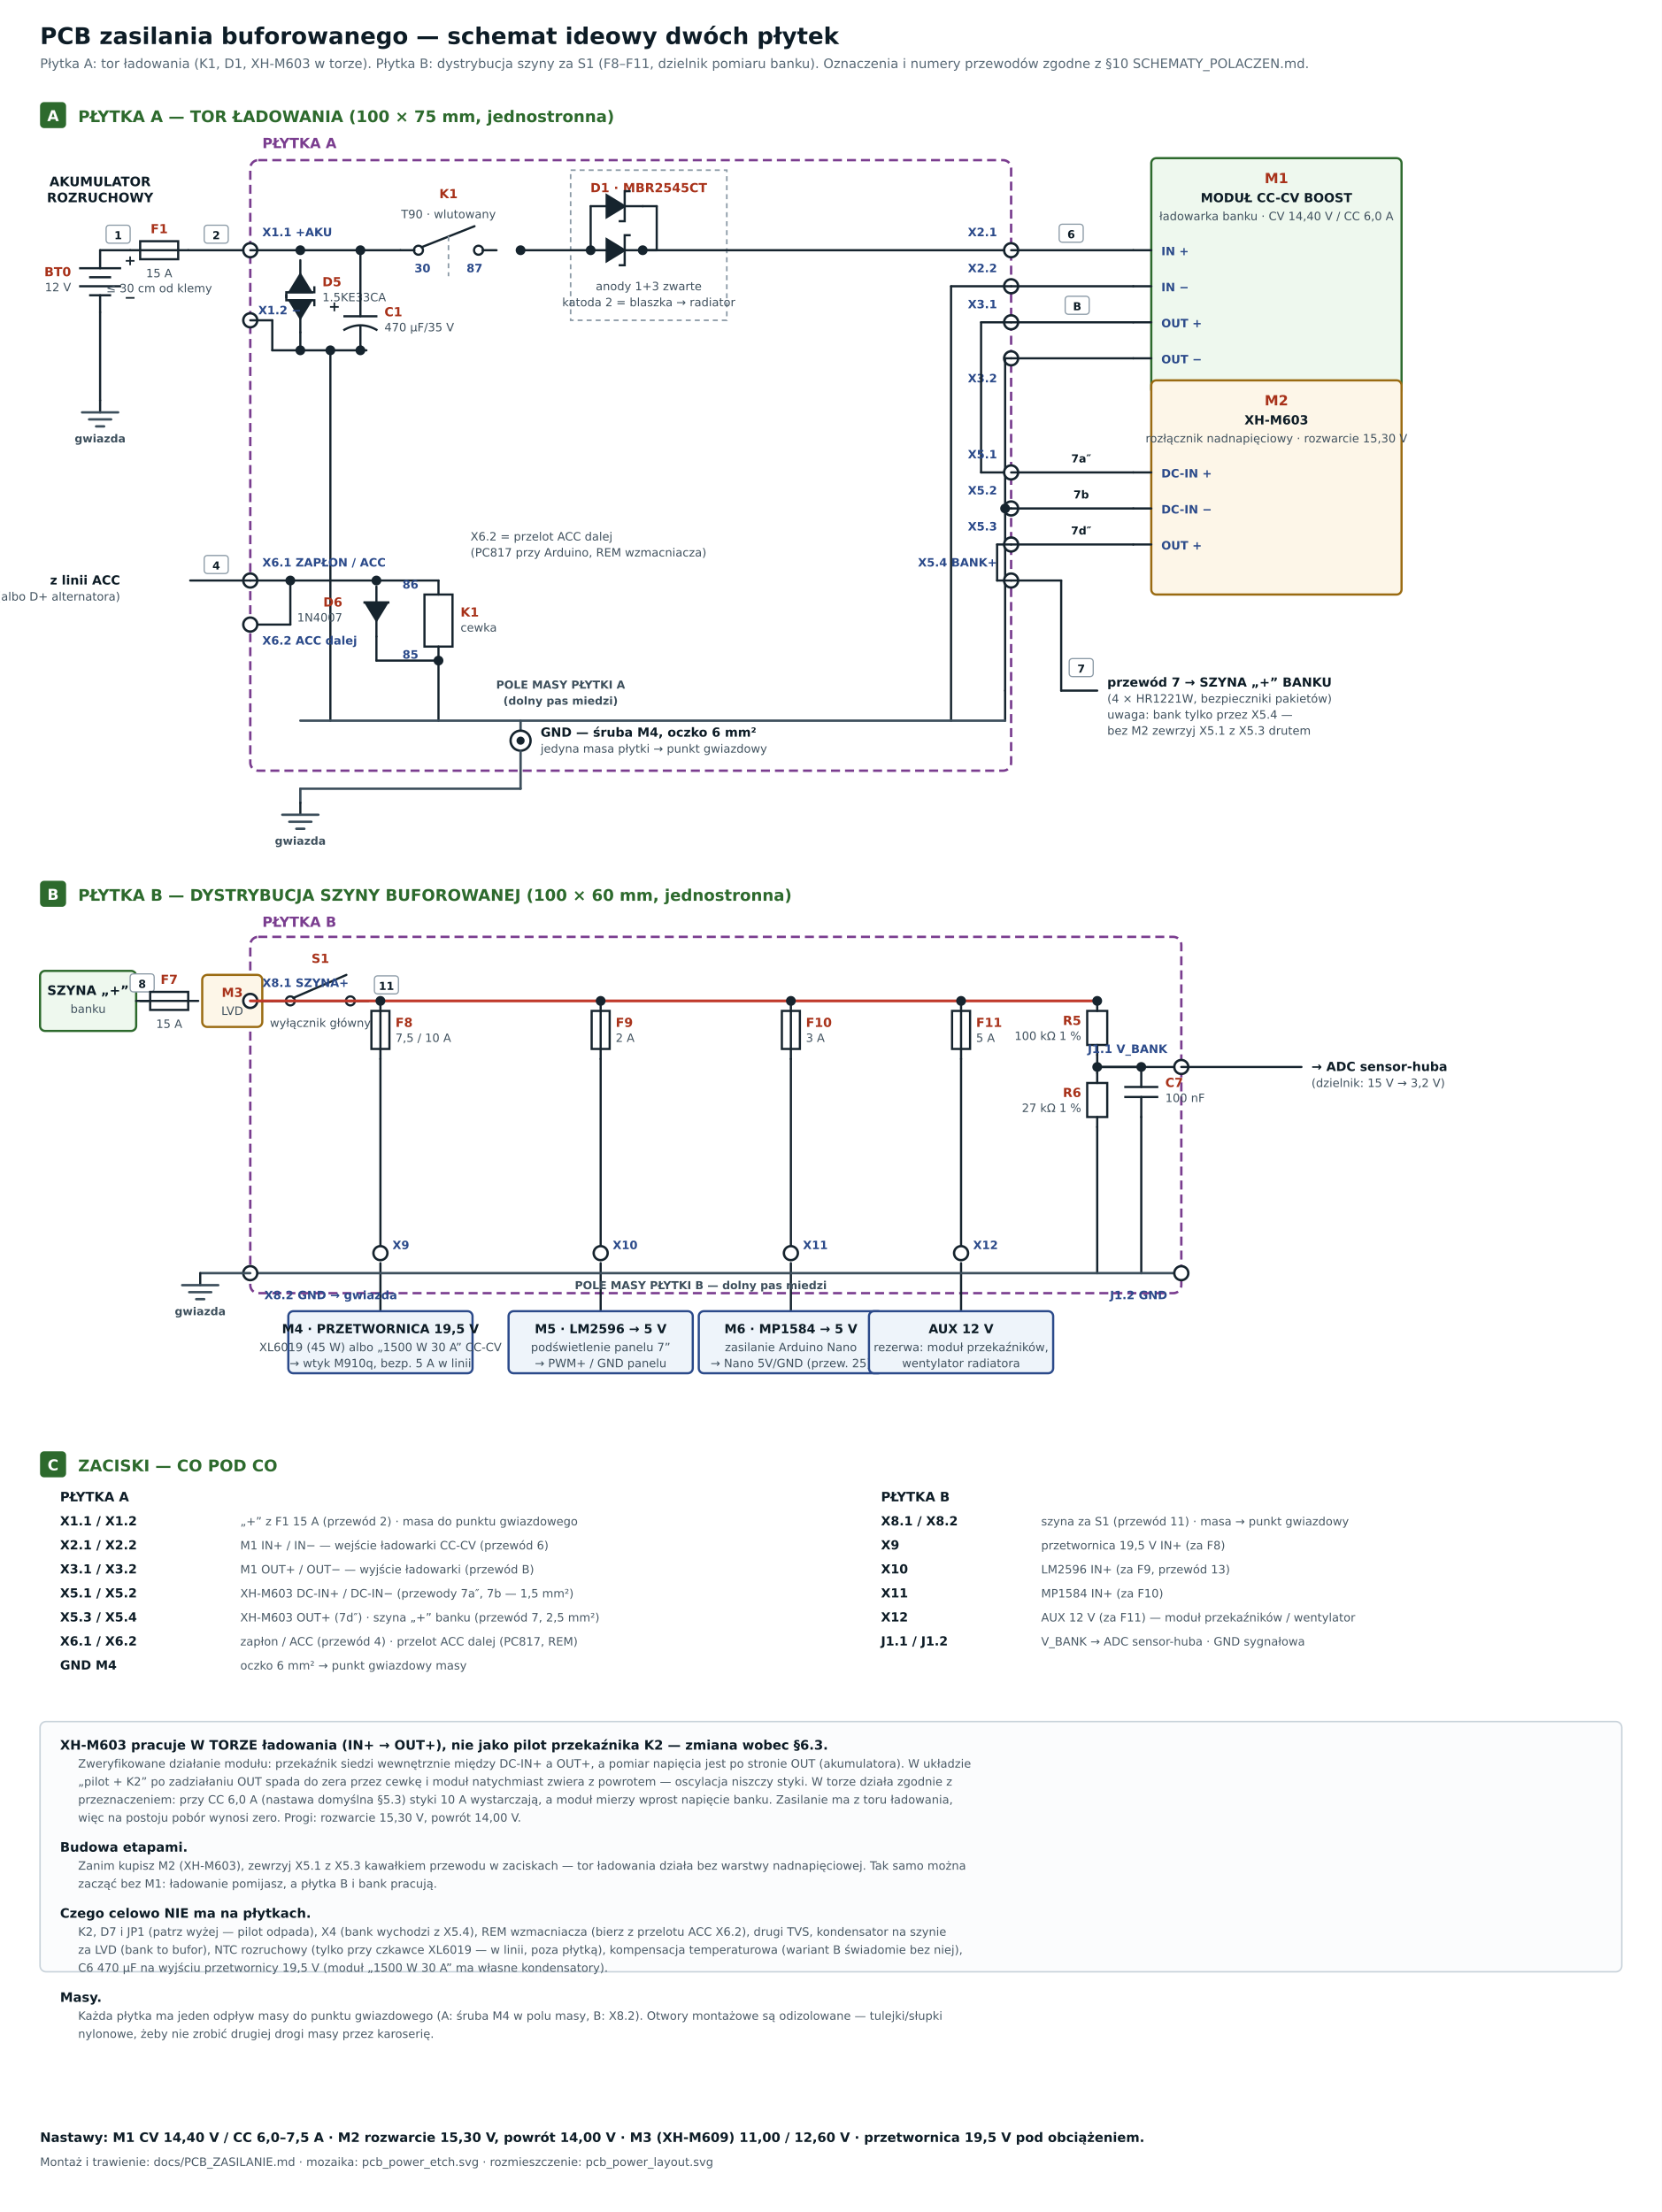
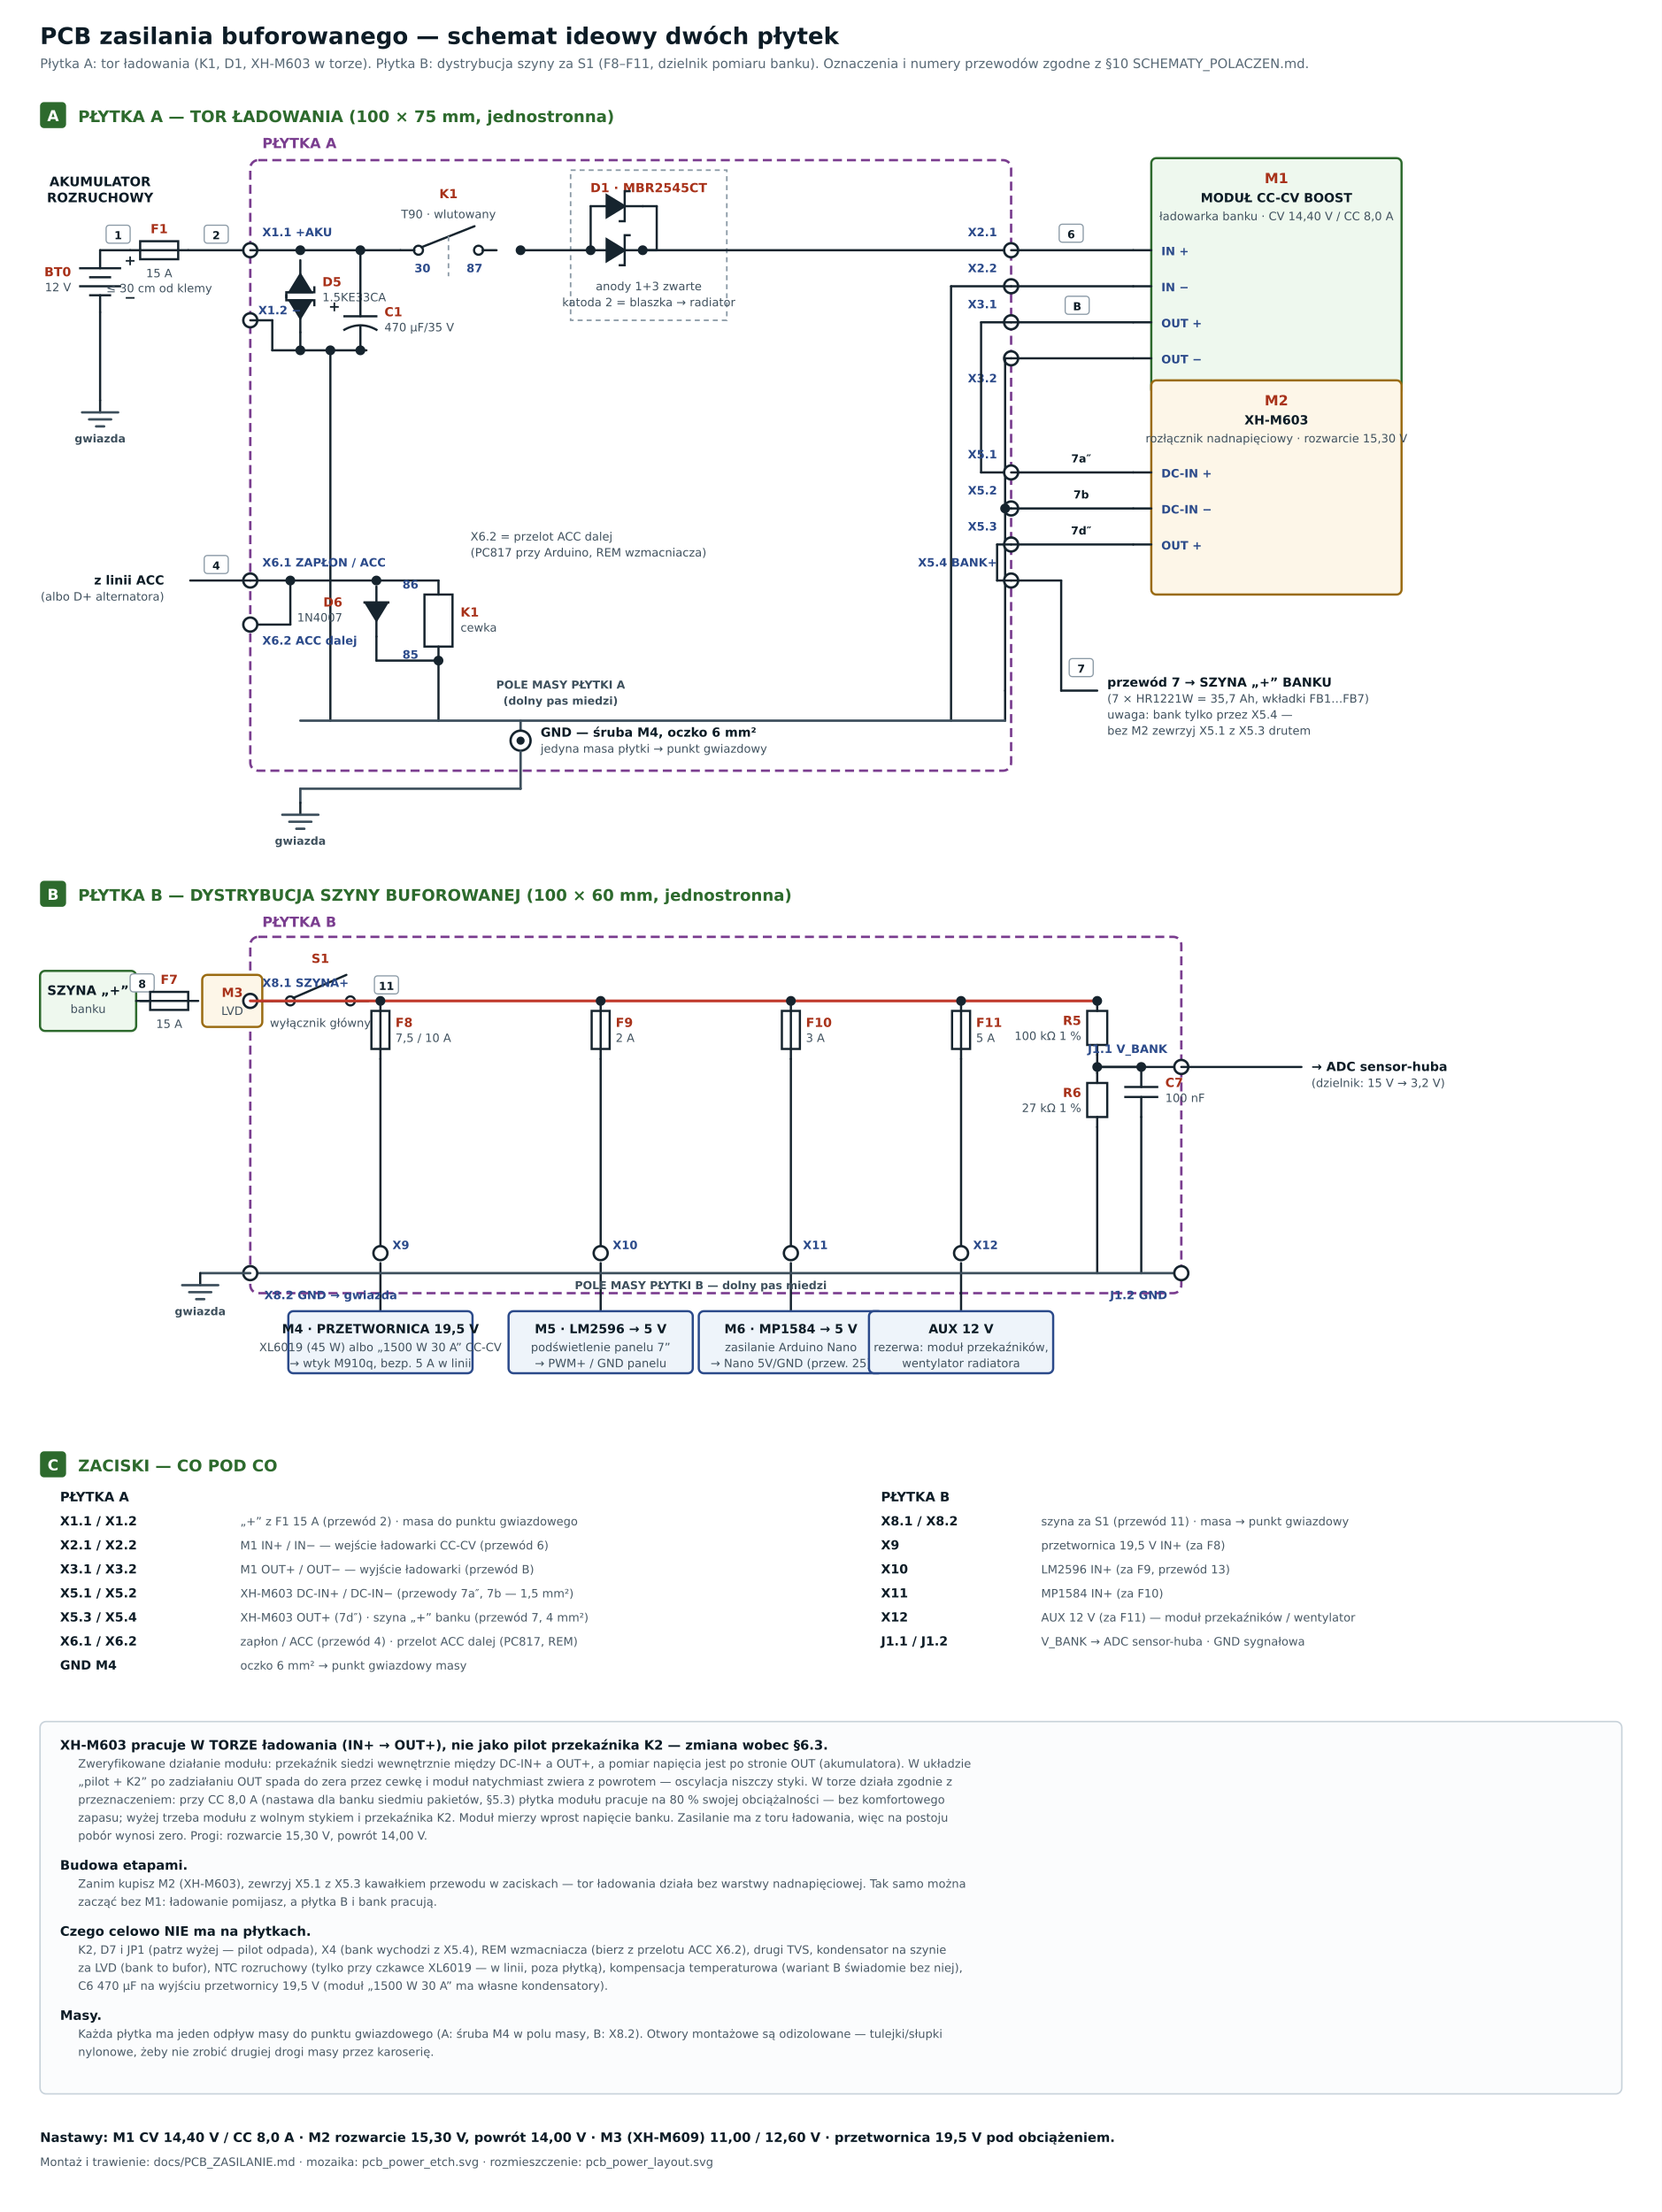
<svg xmlns="http://www.w3.org/2000/svg" width="1660" height="2210" viewBox="0 0 1660 2210" font-family="DejaVu Sans, Verdana, sans-serif">
  <style>
 .bg{fill:#ffffff}
 .w{stroke:#16242e;stroke-width:2.2;fill:none;stroke-linecap:round}
 .wp{stroke:#c0392b;stroke-width:2.8;fill:none;stroke-linecap:round}
 .wg{stroke:#3d4f5c;stroke-width:2.4;fill:none;stroke-linecap:round}
 .wo{stroke:#9a6b12;stroke-width:2.4;fill:none;stroke-linecap:round}
 .wd{stroke:#8b9aa6;stroke-width:1.6;fill:none;stroke-dasharray:5 4}
 .sym{stroke:#16242e;stroke-width:2.2;fill:none}
 .symf{stroke:#16242e;stroke-width:2.2;fill:#16242e}
 .blk{fill:#f5f8fa;stroke:#2b3a45;stroke-width:2.2;rx:5}
 .blkm{fill:#eef4fa;stroke:#2b4a8a;stroke-width:2.2;rx:5}
 .blkr{fill:#fdf6e8;stroke:#9a6b12;stroke-width:2.2;rx:5}
 .blkc{fill:#eef8ee;stroke:#2d6a2d;stroke-width:2.2;rx:5}
 .brd{fill:none;stroke:#7a3d8f;stroke-width:2.4;rx:8;stroke-dasharray:9 5}
 .term{fill:#ffffff;stroke:#16242e;stroke-width:2.4}
 .note{fill:#fbfcfd;stroke:#c8d2da;stroke-width:1.5;rx:6}
 .sectb{fill:#2d6a2d;rx:4}
 .ttl{font-size:23px;font-weight:bold;fill:#0d1c26}
 .sub{font-size:13px;fill:#576875}
 .sec{font-size:16px;font-weight:bold;fill:#2d6a2d}
 .sn{font-size:15px;font-weight:bold;fill:#ffffff;text-anchor:middle}
 .r{font-size:12.5px;font-weight:bold;fill:#a8321a}
 .rc{font-size:12.5px;font-weight:bold;fill:#a8321a;text-anchor:middle}
 .re{font-size:12.5px;font-weight:bold;fill:#a8321a;text-anchor:end}
 .v{font-size:11.5px;fill:#40515e}
 .vc{font-size:11.5px;fill:#40515e;text-anchor:middle}
 .ve{font-size:11.5px;fill:#40515e;text-anchor:end}
 .vb{font-size:14px;font-weight:bold;fill:#16242e;text-anchor:middle}
 .lbl{font-size:11.5px;fill:#33424e}
 .lbb{font-size:13px;font-weight:bold;fill:#0d1c26;text-anchor:middle}
 .pin{font-size:11.5px;font-weight:bold;fill:#2b4a8a}
 .pine{font-size:11.5px;font-weight:bold;fill:#2b4a8a;text-anchor:end}
 .pinc{font-size:11.5px;font-weight:bold;fill:#2b4a8a;text-anchor:middle}
 .mref{font-size:14px;font-weight:bold;fill:#a8321a;text-anchor:middle}
 .mname{font-size:12.5px;font-weight:bold;fill:#0d1c26;text-anchor:middle}
 .te{font-size:12.5px;font-weight:bold;fill:#0d1c26;text-anchor:end}
 .tb{font-size:12.5px;font-weight:bold;fill:#0d1c26}
 .gl{font-size:11px;font-weight:bold;fill:#3d4f5c;text-anchor:middle}
 .nh{font-size:13px;font-weight:bold;fill:#0d1c26}
 .nt{font-size:11.5px;fill:#4a5a66}
 .wn{font-size:11px;font-weight:bold;fill:#0d1c26;text-anchor:middle}
 .wnb{fill:#ffffff;stroke:#8b9aa6;stroke-width:1.2;rx:3}
 .brdl{font-size:14px;font-weight:bold;fill:#7a3d8f}
</style>
  <rect class="bg" x="0" y="0" width="1660" height="2210" />
  <text class="ttl" x="40" y="44">PCB zasilania buforowanego — schemat ideowy dwóch płytek</text>
  <text class="sub" x="40" y="68">Płytka A: tor ładowania (K1, D1, XH-M603 w torze). Płytka B: dystrybucja szyny za S1 (F8–F11, dzielnik pomiaru banku). Oznaczenia i numery przewodów zgodne z §10 SCHEMATY_POLACZEN.md.</text>
  <rect class="sectb" x="40" y="102" width="26" height="26" />
  <text class="sn" x="53" y="121">A</text>
  <text class="sec" x="78" y="122">PŁYTKA A — TOR ŁADOWANIA (100 × 75 mm, jednostronna)</text>
  <rect class="brd" x="250" y="160" width="760" height="610" />
  <text class="brdl" x="262" y="148">PŁYTKA A</text>
  <text class="lbb" x="100" y="186">AKUMULATOR</text>
  <text class="lbb" x="100" y="202">ROZRUCHOWY</text>
  <line class="w" x1="100" y1="250" x2="100" y2="268" />
  <line class="sym" x1="79" y1="268" x2="121" y2="268" />
  <line class="sym" x1="89" y1="277" x2="111" y2="277" />
  <line class="sym" x1="79" y1="286" x2="121" y2="286" />
  <line class="sym" x1="89" y1="295" x2="111" y2="295" />
  <line class="w" x1="100" y1="295" x2="100" y2="312" />
  <text class="vb" x="130" y="265">+</text>
  <text class="vb" x="130" y="302">−</text>
  <text class="re" x="71" y="276">BT0</text>
  <text class="ve" x="71" y="291">12 V</text>
  <line class="w" x1="100" y1="312" x2="100" y2="400" />
  <line class="w" x1="100" y1="400" x2="100" y2="412" />
  <line class="wg" x1="82" y1="412" x2="118" y2="412" />
  <line class="wg" x1="89" y1="419" x2="111" y2="419" />
  <line class="wg" x1="96" y1="426" x2="104" y2="426" />
  <text class="gl" x="100" y="442">gwiazda</text>
  <line class="w" x1="100" y1="250" x2="130" y2="250" />
  <rect class="wnb" x="106" y="225" width="24" height="18" />
  <text class="wn" x="118" y="239">1</text>
  <line class="w" x1="130" y1="250" x2="140" y2="250" />
  <rect class="sym" x="140" y="241" width="38" height="18" fill="#fff" />
  <line class="w" x1="140" y1="250" x2="178" y2="250" />
  <line class="w" x1="178" y1="250" x2="188" y2="250" />
  <text class="rc" x="159" y="233">F1</text>
  <text class="vc" x="159" y="277">15 A</text>
  <text class="vc" x="159" y="292">≤ 30 cm od klemy</text>
  <line class="w" x1="188" y1="250" x2="250" y2="250" />
  <rect class="wnb" x="204" y="225" width="24" height="18" />
  <text class="wn" x="216" y="239">2</text>
  <circle class="term" cx="250" cy="250" r="7" />
  <text class="te" x="234" y="255" />
  <text class="pin" x="262" y="236">X1.1 +AKU</text>
  <line class="w" x1="250" y1="250" x2="400" y2="250" />
  <circle class="symf" cx="300" cy="250" r="3.8" />
  <circle class="symf" cx="360" cy="250" r="3.8" />
  <line class="w" x1="300" y1="260" x2="300" y2="274" />
  <polygon class="symf" points="289,292 311,292 300,274" />
  <path class="sym" d="M 286 298 L 286 292 L 314 292 L 314 286" />
  <polygon class="symf" points="289,300 311,300 300,318" />
  <path class="sym" d="M 286 294 L 286 300 L 314 300 L 314 306" />
  <line class="w" x1="300" y1="318" x2="300" y2="332" />
  <text class="r" x="322" y="286">D5</text>
  <text class="v" x="322" y="301">1.5KE33CA</text>
  <line class="w" x1="300" y1="332" x2="300" y2="350" />
  <line class="w" x1="360" y1="296" x2="360" y2="316" />
  <line class="sym" x1="343" y1="316" x2="377" y2="316" />
  <path class="sym" d="M 343 330 Q 360 320 377 330" />
  <text class="vb" x="334" y="311">+</text>
  <line class="w" x1="360" y1="326" x2="360" y2="346" />
  <text class="r" x="384" y="316">C1</text>
  <text class="v" x="384" y="331">470 µF/35 V</text>
  <line class="w" x1="360" y1="250" x2="360" y2="296" />
  <line class="w" x1="360" y1="346" x2="360" y2="350" />
  <circle class="term" cx="250" cy="320" r="7" />
  <text class="te" x="234" y="325" />
  <text class="pin" x="258" y="314">X1.2 −</text>
  <line class="w" x1="250" y1="320" x2="272" y2="320" />
  <line class="w" x1="272" y1="320" x2="272" y2="350" />
  <line class="w" x1="272" y1="350" x2="366" y2="350" />
  <circle class="symf" cx="300" cy="350" r="3.8" />
  <circle class="symf" cx="360" cy="350" r="3.8" />
  <circle class="symf" cx="330" cy="350" r="3.8" />
  <line class="w" x1="330" y1="350" x2="330" y2="720" />
  <line class="w" x1="400" y1="250" x2="414" y2="250" />
  <circle class="sym" cx="418" cy="250" r="4.5" fill="#fff" />
  <line class="w" x1="421" y1="247" x2="474" y2="226" />
  <circle class="sym" cx="478" cy="250" r="4.5" fill="#fff" />
  <line class="w" x1="482" y1="250" x2="496" y2="250" />
  <line class="wd" x1="448" y1="236" x2="448" y2="276" />
  <text class="rc" x="448" y="198">K1</text>
  <text class="pin" x="414" y="272">30</text>
  <text class="pine" x="482" y="272">87</text>
  <text class="vc" x="448" y="218">T90 · wlutowany</text>
  <circle class="symf" cx="520" cy="250" r="3.8" />
  <rect class="wd" x="570" y="170" width="156" height="150" fill="none" />
  <text class="rc" x="648" y="192">D1 · MBR2545CT</text>
  <line class="w" x1="520" y1="250" x2="590" y2="250" />
  <line class="w" x1="590" y1="206" x2="590" y2="250" />
  <circle class="symf" cx="590" cy="250" r="3.8" />
  <line class="w" x1="590" y1="206" x2="606" y2="206" />
  <polygon class="symf" points="606,195 606,217 624,206" />
  <path class="sym" d="M 630 191 L 624 191 L 624 221 L 618 221" />
  <line class="w" x1="624" y1="206" x2="642" y2="206" />
  <line class="w" x1="590" y1="250" x2="606" y2="250" />
  <polygon class="symf" points="606,239 606,261 624,250" />
  <path class="sym" d="M 630 235 L 624 235 L 624 265 L 618 265" />
  <line class="w" x1="624" y1="250" x2="642" y2="250" />
  <line class="w" x1="642" y1="206" x2="656" y2="206" />
  <line class="w" x1="656" y1="206" x2="656" y2="250" />
  <line class="w" x1="656" y1="250" x2="642" y2="250" />
  <circle class="symf" cx="642" cy="250" r="3.8" />
  <text class="vc" x="648" y="290">anody 1+3 zwarte</text>
  <text class="vc" x="648" y="306">katoda 2 = blaszka → radiator</text>
  <line class="w" x1="642" y1="250" x2="1010" y2="250" />
  <circle class="term" cx="1010" cy="250" r="7" />
  <text class="te" x="994" y="255" />
  <text class="pine" x="996" y="236">X2.1</text>
  <rect class="wnb" x="1058" y="224" width="24" height="18" />
  <text class="wn" x="1070" y="238">6</text>
  <rect class="blkc" x="1150" y="158" width="250" height="236" />
  <text class="mref" x="1275.0" y="183">M1</text>
  <text class="mname" x="1275.0" y="202">MODUŁ CC-CV BOOST</text>
-   <text class="vc" x="1275.0" y="220">ładowarka banku · CV 14,40 V / CC 6,0 A</text>
+   <text class="vc" x="1275.0" y="220">ładowarka banku · CV 14,40 V / CC 8,0 A</text>
  <line class="w" x1="1132" y1="250" x2="1150" y2="250" />
  <text class="pin" x="1160" y="255">IN +</text>
  <line class="w" x1="1132" y1="286" x2="1150" y2="286" />
  <text class="pin" x="1160" y="291">IN −</text>
  <line class="w" x1="1132" y1="322" x2="1150" y2="322" />
  <text class="pin" x="1160" y="327">OUT +</text>
  <line class="w" x1="1132" y1="358" x2="1150" y2="358" />
  <text class="pin" x="1160" y="363">OUT −</text>
  <line class="w" x1="1010" y1="250" x2="1132" y2="250" />
  <circle class="term" cx="1010" cy="286" r="7" />
  <text class="te" x="994" y="291" />
  <text class="pine" x="996" y="272">X2.2</text>
  <line class="w" x1="1132" y1="286" x2="1010" y2="286" />
  <line class="w" x1="1010" y1="286" x2="950" y2="286" />
  <line class="w" x1="950" y1="286" x2="950" y2="720" />
  <circle class="term" cx="1010" cy="322" r="7" />
  <text class="te" x="994" y="327" />
  <text class="pine" x="996" y="308">X3.1</text>
  <line class="w" x1="1132" y1="322" x2="1010" y2="322" />
  <rect class="wnb" x="1064" y="296" width="24" height="18" />
  <text class="wn" x="1076" y="310">B</text>
  <circle class="term" cx="1010" cy="358" r="7" />
  <text class="te" x="994" y="363" />
  <text class="pine" x="996" y="382">X3.2</text>
  <line class="w" x1="1132" y1="358" x2="1010" y2="358" />
  <line class="w" x1="1010" y1="358" x2="1004" y2="358" />
  <line class="w" x1="1004" y1="358" x2="1004" y2="690" />
  <line class="w" x1="1004" y1="690" x2="1004" y2="720" />
  <line class="w" x1="1010" y1="322" x2="980" y2="322" />
  <line class="w" x1="980" y1="322" x2="980" y2="472" />
  <line class="w" x1="980" y1="472" x2="1010" y2="472" />
  <circle class="term" cx="250" cy="580" r="7" />
  <text class="te" x="234" y="585" />
  <text class="pin" x="262" y="566">X6.1 ZAPŁON / ACC</text>
  <rect class="wnb" x="204" y="555" width="24" height="18" />
  <text class="wn" x="216" y="569">4</text>
  <line class="w" x1="190" y1="580" x2="250" y2="580" />
-   <text class="te" x="120" y="584">z linii ACC</text>
-   <text class="ve" x="120" y="600">(albo D+ alternatora)</text>
+   <text class="te" x="164" y="584">z linii ACC</text>
+   <text class="ve" x="164" y="600">(albo D+ alternatora)</text>
  <line class="w" x1="250" y1="580" x2="438" y2="580" />
  <circle class="symf" cx="376" cy="580" r="3.8" />
  <line class="w" x1="376" y1="586" x2="376" y2="602" />
  <polygon class="symf" points="365,602 387,602 376,620" />
  <line class="sym" x1="363" y1="602" x2="389" y2="602" />
  <line class="w" x1="376" y1="602" x2="376" y2="636" />
  <text class="re" x="342" y="606">D6</text>
  <text class="ve" x="342" y="621">1N4007</text>
  <line class="w" x1="438" y1="580" x2="438" y2="594" />
  <rect class="sym" x="424" y="594" width="28" height="52" fill="#fff" />
  <line class="w" x1="438" y1="646" x2="438" y2="660" />
  <text class="r" x="460" y="616">K1</text>
  <text class="v" x="460" y="631">cewka</text>
  <text class="pine" x="418" y="588">86</text>
  <text class="pine" x="418" y="658">85</text>
  <line class="w" x1="376" y1="636" x2="376" y2="660" />
  <line class="w" x1="376" y1="660" x2="438" y2="660" />
  <circle class="symf" cx="438" cy="660" r="3.8" />
  <line class="w" x1="438" y1="660" x2="438" y2="720" />
  <circle class="symf" cx="290" cy="580" r="3.8" />
  <line class="w" x1="290" y1="580" x2="290" y2="624" />
  <line class="w" x1="290" y1="624" x2="250" y2="624" />
  <circle class="term" cx="250" cy="624" r="7" />
  <text class="te" x="234" y="629" />
  <text class="pin" x="262" y="644">X6.2 ACC dalej</text>
  <text class="v" x="470" y="540">X6.2 = przelot ACC dalej</text>
  <text class="v" x="470" y="556">(PC817 przy Arduino, REM wzmacniacza)</text>
  <rect class="blkr" x="1150" y="380" width="250" height="214" />
  <text class="mref" x="1275.0" y="405">M2</text>
  <text class="mname" x="1275.0" y="424">XH-M603</text>
  <text class="vc" x="1275.0" y="442">rozłącznik nadnapięciowy · rozwarcie 15,30 V</text>
  <line class="w" x1="1132" y1="472" x2="1150" y2="472" />
  <text class="pin" x="1160" y="477">DC-IN +</text>
  <line class="w" x1="1132" y1="508" x2="1150" y2="508" />
  <text class="pin" x="1160" y="513">DC-IN −</text>
  <line class="w" x1="1132" y1="544" x2="1150" y2="544" />
  <text class="pin" x="1160" y="549">OUT +</text>
  <circle class="term" cx="1010" cy="472" r="7" />
  <text class="te" x="994" y="477" />
  <text class="pine" x="996" y="458">X5.1</text>
  <line class="w" x1="1010" y1="472" x2="1132" y2="472" />
  <text class="wn" x="1080" y="462">7a″</text>
  <circle class="term" cx="1010" cy="508" r="7" />
  <text class="te" x="994" y="513" />
  <text class="pine" x="996" y="494">X5.2</text>
  <line class="w" x1="1010" y1="508" x2="1132" y2="508" />
  <text class="wn" x="1080" y="498">7b</text>
  <line class="w" x1="1010" y1="508" x2="1004" y2="508" />
  <circle class="symf" cx="1004" cy="508" r="3.8" />
  <circle class="term" cx="1010" cy="544" r="7" />
  <text class="te" x="994" y="549" />
  <text class="pine" x="996" y="530">X5.3</text>
  <line class="w" x1="1132" y1="544" x2="1010" y2="544" />
  <text class="wn" x="1080" y="534">7d″</text>
  <circle class="term" cx="1010" cy="580" r="7" />
  <text class="te" x="994" y="585" />
  <text class="pine" x="996" y="566">X5.4 BANK+</text>
  <line class="w" x1="1010" y1="544" x2="996" y2="544" />
  <line class="w" x1="996" y1="544" x2="996" y2="580" />
  <line class="w" x1="996" y1="580" x2="1010" y2="580" />
  <line class="w" x1="1010" y1="580" x2="1060" y2="580" />
  <line class="w" x1="1060" y1="580" x2="1060" y2="690" />
  <line class="w" x1="1060" y1="690" x2="1096" y2="690" />
  <rect class="wnb" x="1068" y="658" width="24" height="18" />
  <text class="wn" x="1080" y="672">7</text>
  <text class="tb" x="1106" y="686">przewód 7 → SZYNA „+” BANKU</text>
-   <text class="v" x="1106" y="702">(4 × HR1221W, bezpieczniki pakietów)</text>
+   <text class="v" x="1106" y="702">(7 × HR1221W = 35,7 Ah, wkładki FB1…FB7)</text>
  <text class="v" x="1106" y="718">uwaga: bank tylko przez X5.4 —</text>
  <text class="v" x="1106" y="734">bez M2 zewrzyj X5.1 z X5.3 drutem</text>
  <line class="wg" x1="300" y1="720" x2="1004" y2="720" />
  <text class="gl" x="560" y="688">POLE MASY PŁYTKI A</text>
  <text class="gl" x="560" y="704">(dolny pas miedzi)</text>
  <line class="wg" x1="520" y1="720" x2="520" y2="730" />
  <circle class="term" cx="520" cy="740" r="10" />
  <circle class="symf" cx="520" cy="740" r="3" />
  <text class="tb" x="540" y="736">GND — śruba M4, oczko 6 mm²</text>
  <text class="v" x="540" y="752">jedyna masa płytki → punkt gwiazdowy</text>
  <line class="wg" x1="520" y1="750" x2="520" y2="788" />
  <line class="wg" x1="520" y1="788" x2="300" y2="788" />
  <line class="wg" x1="300" y1="788" x2="300" y2="802" />
  <line class="w" x1="300" y1="802" x2="300" y2="814" />
  <line class="wg" x1="282" y1="814" x2="318" y2="814" />
  <line class="wg" x1="289" y1="821" x2="311" y2="821" />
  <line class="wg" x1="296" y1="828" x2="304" y2="828" />
  <text class="gl" x="300" y="844">gwiazda</text>
  <rect class="sectb" x="40" y="880" width="26" height="26" />
  <text class="sn" x="53" y="899">B</text>
  <text class="sec" x="78" y="900">PŁYTKA B — DYSTRYBUCJA SZYNY BUFOROWANEJ (100 × 60 mm, jednostronna)</text>
  <rect class="brd" x="250" y="936" width="930" height="356" />
  <text class="brdl" x="262" y="926">PŁYTKA B</text>
  <rect class="blkc" x="40" y="970" width="96" height="60" />
  <text class="lbb" x="88" y="994">SZYNA „+”</text>
  <text class="vc" x="88" y="1012">banku</text>
  <line class="w" x1="136" y1="1000" x2="148" y2="1000" />
  <rect class="wnb" x="130" y="973" width="24" height="18" />
  <text class="wn" x="142" y="987">8</text>
  <line class="w" x1="140" y1="1000" x2="150" y2="1000" />
  <rect class="sym" x="150" y="991" width="38" height="18" fill="#fff" />
  <line class="w" x1="150" y1="1000" x2="188" y2="1000" />
  <line class="w" x1="188" y1="1000" x2="198" y2="1000" />
  <text class="rc" x="169" y="983">F7</text>
  <text class="vc" x="169" y="1027">15 A</text>
  <rect class="blkr" x="202" y="974" width="60" height="52" />
  <text class="rc" x="232" y="996">M3</text>
  <text class="vc" x="232" y="1014">LVD</text>
  <line class="w" x1="262" y1="1000" x2="272" y2="1000" />
  <line class="w" x1="272" y1="1000" x2="286" y2="1000" />
  <circle class="sym" cx="290" cy="1000" r="4.5" fill="#fff" />
  <line class="w" x1="293" y1="997" x2="346" y2="974" />
  <circle class="sym" cx="350" cy="1000" r="4.5" fill="#fff" />
  <line class="w" x1="354" y1="1000" x2="368" y2="1000" />
  <text class="rc" x="320" y="962">S1</text>
  <text class="vc" x="320" y="1026">wyłącznik główny</text>
  <line class="w" x1="368" y1="1000" x2="250" y2="1000" />
  <rect class="wnb" x="374" y="975" width="24" height="18" />
  <text class="wn" x="386" y="989">11</text>
  <circle class="term" cx="250" cy="1000" r="7" />
  <text class="te" x="234" y="1005" />
  <text class="pin" x="262" y="986">X8.1 SZYNA+</text>
  <line class="wp" x1="250" y1="1000" x2="1096" y2="1000" />
  <circle class="symf" cx="380" cy="1000" r="3.8" />
  <line class="w" x1="380" y1="1000" x2="380" y2="1010" />
  <rect class="sym" x="371" y="1010" width="18" height="38" fill="#fff" />
  <line class="w" x1="380" y1="1010" x2="380" y2="1048" />
  <line class="w" x1="380" y1="1048" x2="380" y2="1058" />
  <text class="r" x="395" y="1026">F8</text>
  <text class="v" x="395" y="1041">7,5 / 10 A</text>
  <line class="w" x1="380" y1="1058" x2="380" y2="1252" />
  <circle class="term" cx="380" cy="1252" r="7" />
  <text class="te" x="364" y="1257" />
  <text class="pin" x="392" y="1248">X9</text>
  <line class="w" x1="380" y1="1262" x2="380" y2="1310" />
  <rect class="blkm" x="288" y="1310" width="184" height="62" />
  <text class="mname" x="380" y="1332">M4 · PRZETWORNICA 19,5 V</text>
  <text class="vc" x="380" y="1350">XL6019 (45 W) albo „1500 W 30 A” CC-CV</text>
  <text class="vc" x="380" y="1366">→ wtyk M910q, bezp. 5 A w linii</text>
  <circle class="symf" cx="600" cy="1000" r="3.8" />
  <line class="w" x1="600" y1="1000" x2="600" y2="1010" />
  <rect class="sym" x="591" y="1010" width="18" height="38" fill="#fff" />
  <line class="w" x1="600" y1="1010" x2="600" y2="1048" />
  <line class="w" x1="600" y1="1048" x2="600" y2="1058" />
  <text class="r" x="615" y="1026">F9</text>
  <text class="v" x="615" y="1041">2 A</text>
  <line class="w" x1="600" y1="1058" x2="600" y2="1252" />
  <circle class="term" cx="600" cy="1252" r="7" />
  <text class="te" x="584" y="1257" />
  <text class="pin" x="612" y="1248">X10</text>
  <line class="w" x1="600" y1="1262" x2="600" y2="1310" />
  <rect class="blkm" x="508" y="1310" width="184" height="62" />
  <text class="mname" x="600" y="1332">M5 · LM2596 → 5 V</text>
  <text class="vc" x="600" y="1350">podświetlenie panelu 7”</text>
  <text class="vc" x="600" y="1366">→ PWM+ / GND panelu</text>
  <circle class="symf" cx="790" cy="1000" r="3.8" />
  <line class="w" x1="790" y1="1000" x2="790" y2="1010" />
  <rect class="sym" x="781" y="1010" width="18" height="38" fill="#fff" />
  <line class="w" x1="790" y1="1010" x2="790" y2="1048" />
  <line class="w" x1="790" y1="1048" x2="790" y2="1058" />
  <text class="r" x="805" y="1026">F10</text>
  <text class="v" x="805" y="1041">3 A</text>
  <line class="w" x1="790" y1="1058" x2="790" y2="1252" />
  <circle class="term" cx="790" cy="1252" r="7" />
  <text class="te" x="774" y="1257" />
  <text class="pin" x="802" y="1248">X11</text>
  <line class="w" x1="790" y1="1262" x2="790" y2="1310" />
  <rect class="blkm" x="698" y="1310" width="184" height="62" />
  <text class="mname" x="790" y="1332">M6 · MP1584 → 5 V</text>
  <text class="vc" x="790" y="1350">zasilanie Arduino Nano</text>
  <text class="vc" x="790" y="1366">→ Nano 5V/GND (przew. 25)</text>
  <circle class="symf" cx="960" cy="1000" r="3.8" />
  <line class="w" x1="960" y1="1000" x2="960" y2="1010" />
  <rect class="sym" x="951" y="1010" width="18" height="38" fill="#fff" />
  <line class="w" x1="960" y1="1010" x2="960" y2="1048" />
  <line class="w" x1="960" y1="1048" x2="960" y2="1058" />
  <text class="r" x="975" y="1026">F11</text>
  <text class="v" x="975" y="1041">5 A</text>
  <line class="w" x1="960" y1="1058" x2="960" y2="1252" />
  <circle class="term" cx="960" cy="1252" r="7" />
  <text class="te" x="944" y="1257" />
  <text class="pin" x="972" y="1248">X12</text>
  <line class="w" x1="960" y1="1262" x2="960" y2="1310" />
  <rect class="blkm" x="868" y="1310" width="184" height="62" />
  <text class="mname" x="960" y="1332">AUX 12 V</text>
  <text class="vc" x="960" y="1350">rezerwa: moduł przekaźników,</text>
  <text class="vc" x="960" y="1366">wentylator radiatora</text>
  <circle class="symf" cx="1096" cy="1000" r="3.8" />
  <line class="w" x1="1096" y1="1000" x2="1096" y2="1010" />
  <rect class="sym" x="1086" y="1010" width="20" height="34" fill="#fff" />
  <line class="w" x1="1096" y1="1044" x2="1096" y2="1054" />
  <text class="re" x="1080" y="1024">R5</text>
  <text class="ve" x="1080" y="1039">100 kΩ 1 %</text>
  <circle class="symf" cx="1096" cy="1066" r="3.8" />
  <line class="w" x1="1096" y1="1054" x2="1096" y2="1066" />
  <line class="w" x1="1096" y1="1072" x2="1096" y2="1082" />
  <rect class="sym" x="1086" y="1082" width="20" height="34" fill="#fff" />
  <line class="w" x1="1096" y1="1116" x2="1096" y2="1126" />
  <text class="re" x="1080" y="1096">R6</text>
  <text class="ve" x="1080" y="1111">27 kΩ 1 %</text>
  <line class="w" x1="1096" y1="1066" x2="1096" y2="1072" />
  <line class="w" x1="1096" y1="1126" x2="1096" y2="1272" />
  <line class="w" x1="1096" y1="1066" x2="1180" y2="1066" />
  <circle class="term" cx="1180" cy="1066" r="7" />
  <text class="te" x="1164" y="1071" />
  <text class="pine" x="1166" y="1052">J1.1 V_BANK</text>
  <line class="w" x1="1180" y1="1066" x2="1300" y2="1066" />
  <text class="tb" x="1310" y="1070">→ ADC sensor-huba</text>
  <text class="v" x="1310" y="1086">(dzielnik: 15 V → 3,2 V)</text>
  <line class="w" x1="1140" y1="1066" x2="1140" y2="1086" />
  <line class="sym" x1="1123" y1="1086" x2="1157" y2="1086" />
  <line class="sym" x1="1123" y1="1096" x2="1157" y2="1096" />
  <line class="w" x1="1140" y1="1096" x2="1140" y2="1116" />
  <text class="r" x="1164" y="1086">C7</text>
  <text class="v" x="1164" y="1101">100 nF</text>
  <line class="w" x1="1096" y1="1066" x2="1140" y2="1066" />
  <circle class="symf" cx="1140" cy="1066" r="3.8" />
  <line class="w" x1="1140" y1="1116" x2="1140" y2="1272" />
  <line class="wg" x1="250" y1="1272" x2="1180" y2="1272" />
  <text class="gl" x="700" y="1288">POLE MASY PŁYTKI B — dolny pas miedzi</text>
  <circle class="term" cx="250" cy="1272" r="7" />
  <text class="te" x="234" y="1277" />
  <text class="pin" x="264" y="1298">X8.2 GND → gwiazda</text>
  <line class="wg" x1="250" y1="1272" x2="200" y2="1272" />
  <line class="w" x1="200" y1="1272" x2="200" y2="1284" />
  <line class="wg" x1="182" y1="1284" x2="218" y2="1284" />
  <line class="wg" x1="189" y1="1291" x2="211" y2="1291" />
  <line class="wg" x1="196" y1="1298" x2="204" y2="1298" />
  <text class="gl" x="200" y="1314">gwiazda</text>
  <circle class="term" cx="1180" cy="1272" r="7" />
  <text class="te" x="1164" y="1277" />
  <text class="pine" x="1166" y="1298">J1.2 GND</text>
  <rect class="sectb" x="40" y="1450" width="26" height="26" />
  <text class="sn" x="53" y="1469">C</text>
  <text class="sec" x="78" y="1470">ZACISKI — CO POD CO</text>
  <text class="nh" x="60" y="1500">PŁYTKA A</text>
  <text class="nt" x="240" y="1500" />
  <text class="tb" x="60" y="1524">X1.1 / X1.2</text>
  <text class="nt" x="240" y="1524">„+” z F1 15 A (przewód 2) · masa do punktu gwiazdowego</text>
  <text class="tb" x="60" y="1548">X2.1 / X2.2</text>
  <text class="nt" x="240" y="1548">M1 IN+ / IN− — wejście ładowarki CC-CV (przewód 6)</text>
  <text class="tb" x="60" y="1572">X3.1 / X3.2</text>
  <text class="nt" x="240" y="1572">M1 OUT+ / OUT− — wyjście ładowarki (przewód B)</text>
  <text class="tb" x="60" y="1596">X5.1 / X5.2</text>
  <text class="nt" x="240" y="1596">XH-M603 DC-IN+ / DC-IN− (przewody 7a″, 7b — 1,5 mm²)</text>
  <text class="tb" x="60" y="1620">X5.3 / X5.4</text>
-   <text class="nt" x="240" y="1620">XH-M603 OUT+ (7d″) · szyna „+” banku (przewód 7, 2,5 mm²)</text>
+   <text class="nt" x="240" y="1620">XH-M603 OUT+ (7d″) · szyna „+” banku (przewód 7, 4 mm²)</text>
  <text class="tb" x="60" y="1644">X6.1 / X6.2</text>
  <text class="nt" x="240" y="1644">zapłon / ACC (przewód 4) · przelot ACC dalej (PC817, REM)</text>
  <text class="tb" x="60" y="1668">GND M4</text>
  <text class="nt" x="240" y="1668">oczko 6 mm² → punkt gwiazdowy masy</text>
  <text class="nh" x="880" y="1500">PŁYTKA B</text>
  <text class="nt" x="1040" y="1500" />
  <text class="tb" x="880" y="1524">X8.1 / X8.2</text>
  <text class="nt" x="1040" y="1524">szyna za S1 (przewód 11) · masa → punkt gwiazdowy</text>
  <text class="tb" x="880" y="1548">X9</text>
  <text class="nt" x="1040" y="1548">przetwornica 19,5 V IN+ (za F8)</text>
  <text class="tb" x="880" y="1572">X10</text>
  <text class="nt" x="1040" y="1572">LM2596 IN+ (za F9, przewód 13)</text>
  <text class="tb" x="880" y="1596">X11</text>
  <text class="nt" x="1040" y="1596">MP1584 IN+ (za F10)</text>
  <text class="tb" x="880" y="1620">X12</text>
  <text class="nt" x="1040" y="1620">AUX 12 V (za F11) — moduł przekaźników / wentylator</text>
  <text class="tb" x="880" y="1644">J1.1 / J1.2</text>
  <text class="nt" x="1040" y="1644">V_BANK → ADC sensor-huba · GND sygnałowa</text>
-   <rect class="note" x="40" y="1720" width="1580" height="250" />
+   <rect class="note" x="40" y="1720" width="1580" height="372" />
  <text class="nh" x="60" y="1748">XH-M603 pracuje W TORZE ładowania (IN+ → OUT+), nie jako pilot przekaźnika K2 — zmiana wobec §6.3.</text>
  <text class="nt" x="78" y="1766">Zweryfikowane działanie modułu: przekaźnik siedzi wewnętrznie między DC-IN+ a OUT+, a pomiar napięcia jest po stronie OUT (akumulatora). W układzie</text>
  <text class="nt" x="78" y="1784">„pilot + K2” po zadziałaniu OUT spada do zera przez cewkę i moduł natychmiast zwiera z powrotem — oscylacja niszczy styki. W torze działa zgodnie z</text>
-   <text class="nt" x="78" y="1802">przeznaczeniem: przy CC 6,0 A (nastawa domyślna §5.3) styki 10 A wystarczają, a moduł mierzy wprost napięcie banku. Zasilanie ma z toru ładowania,</text>
-   <text class="nt" x="78" y="1820">więc na postoju pobór wynosi zero. Progi: rozwarcie 15,30 V, powrót 14,00 V.</text>
-   <text class="nh" x="60" y="1850">Budowa etapami.</text>
-   <text class="nt" x="78" y="1868">Zanim kupisz M2 (XH-M603), zewrzyj X5.1 z X5.3 kawałkiem przewodu w zaciskach — tor ładowania działa bez warstwy nadnapięciowej. Tak samo można</text>
-   <text class="nt" x="78" y="1886">zacząć bez M1: ładowanie pomijasz, a płytka B i bank pracują.</text>
-   <text class="nh" x="60" y="1916">Czego celowo NIE ma na płytkach.</text>
-   <text class="nt" x="78" y="1934">K2, D7 i JP1 (patrz wyżej — pilot odpada), X4 (bank wychodzi z X5.4), REM wzmacniacza (bierz z przelotu ACC X6.2), drugi TVS, kondensator na szynie</text>
-   <text class="nt" x="78" y="1952">za LVD (bank to bufor), NTC rozruchowy (tylko przy czkawce XL6019 — w linii, poza płytką), kompensacja temperaturowa (wariant B świadomie bez niej),</text>
-   <text class="nt" x="78" y="1970">C6 470 µF na wyjściu przetwornicy 19,5 V (moduł „1500 W 30 A” ma własne kondensatory).</text>
-   <text class="nh" x="60" y="2000">Masy.</text>
-   <text class="nt" x="78" y="2018">Każda płytka ma jeden odpływ masy do punktu gwiazdowego (A: śruba M4 w polu masy, B: X8.2). Otwory montażowe są odizolowane — tulejki/słupki</text>
-   <text class="nt" x="78" y="2036">nylonowe, żeby nie zrobić drugiej drogi masy przez karoserię.</text>
-   <text class="nh" x="40" y="2140">Nastawy: M1 CV 14,40 V / CC 6,0–7,5 A · M2 rozwarcie 15,30 V, powrót 14,00 V · M3 (XH-M609) 11,00 / 12,60 V · przetwornica 19,5 V pod obciążeniem.</text>
+   <text class="nt" x="78" y="1802">przeznaczeniem: przy CC 8,0 A (nastawa dla banku siedmiu pakietów, §5.3) płytka modułu pracuje na 80 % swojej obciążalności — bez komfortowego</text>
+   <text class="nt" x="78" y="1820">zapasu; wyżej trzeba modułu z wolnym stykiem i przekaźnika K2. Moduł mierzy wprost napięcie banku. Zasilanie ma z toru ładowania, więc na postoju</text>
+   <text class="nt" x="78" y="1838">pobór wynosi zero. Progi: rozwarcie 15,30 V, powrót 14,00 V.</text>
+   <text class="nh" x="60" y="1868">Budowa etapami.</text>
+   <text class="nt" x="78" y="1886">Zanim kupisz M2 (XH-M603), zewrzyj X5.1 z X5.3 kawałkiem przewodu w zaciskach — tor ładowania działa bez warstwy nadnapięciowej. Tak samo można</text>
+   <text class="nt" x="78" y="1904">zacząć bez M1: ładowanie pomijasz, a płytka B i bank pracują.</text>
+   <text class="nh" x="60" y="1934">Czego celowo NIE ma na płytkach.</text>
+   <text class="nt" x="78" y="1952">K2, D7 i JP1 (patrz wyżej — pilot odpada), X4 (bank wychodzi z X5.4), REM wzmacniacza (bierz z przelotu ACC X6.2), drugi TVS, kondensator na szynie</text>
+   <text class="nt" x="78" y="1970">za LVD (bank to bufor), NTC rozruchowy (tylko przy czkawce XL6019 — w linii, poza płytką), kompensacja temperaturowa (wariant B świadomie bez niej),</text>
+   <text class="nt" x="78" y="1988">C6 470 µF na wyjściu przetwornicy 19,5 V (moduł „1500 W 30 A” ma własne kondensatory).</text>
+   <text class="nh" x="60" y="2018">Masy.</text>
+   <text class="nt" x="78" y="2036">Każda płytka ma jeden odpływ masy do punktu gwiazdowego (A: śruba M4 w polu masy, B: X8.2). Otwory montażowe są odizolowane — tulejki/słupki</text>
+   <text class="nt" x="78" y="2054">nylonowe, żeby nie zrobić drugiej drogi masy przez karoserię.</text>
+   <text class="nh" x="40" y="2140">Nastawy: M1 CV 14,40 V / CC 8,0 A · M2 rozwarcie 15,30 V, powrót 14,00 V · M3 (XH-M609) 11,00 / 12,60 V · przetwornica 19,5 V pod obciążeniem.</text>
  <text class="nt" x="40" y="2164">Montaż i trawienie: docs/PCB_ZASILANIE.md · mozaika: pcb_power_etch.svg · rozmieszczenie: pcb_power_layout.svg</text>
</svg>
